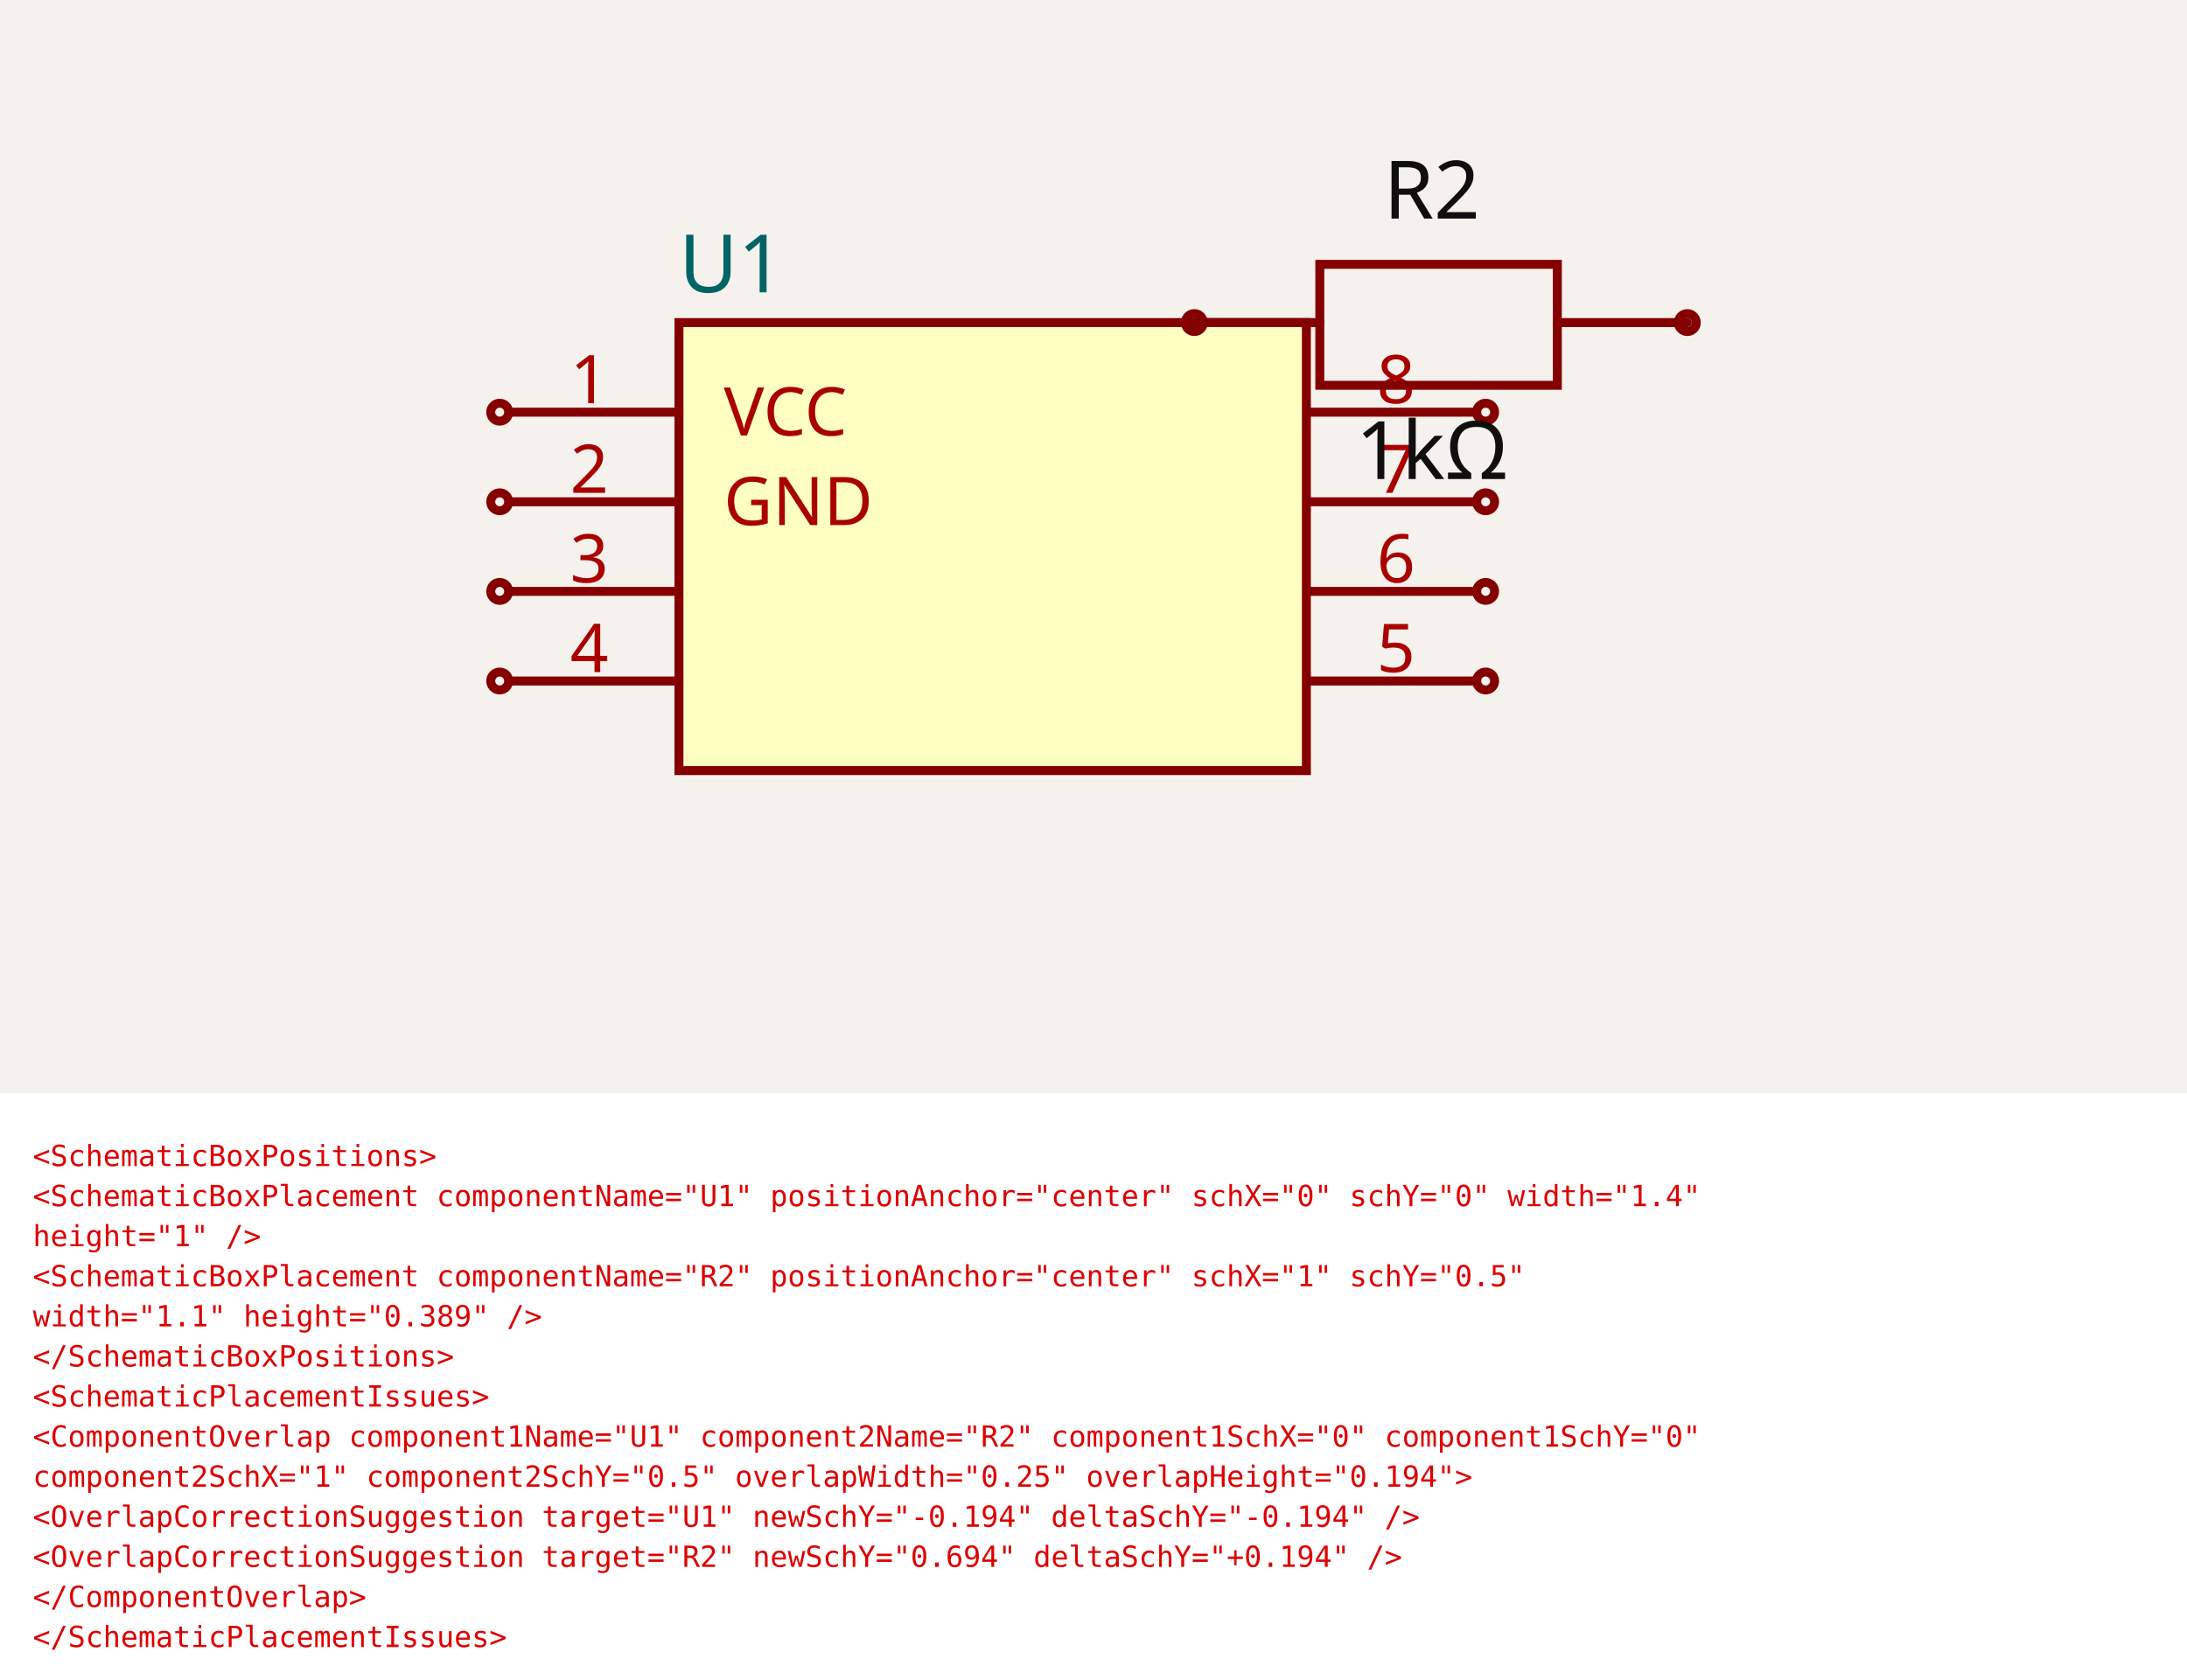
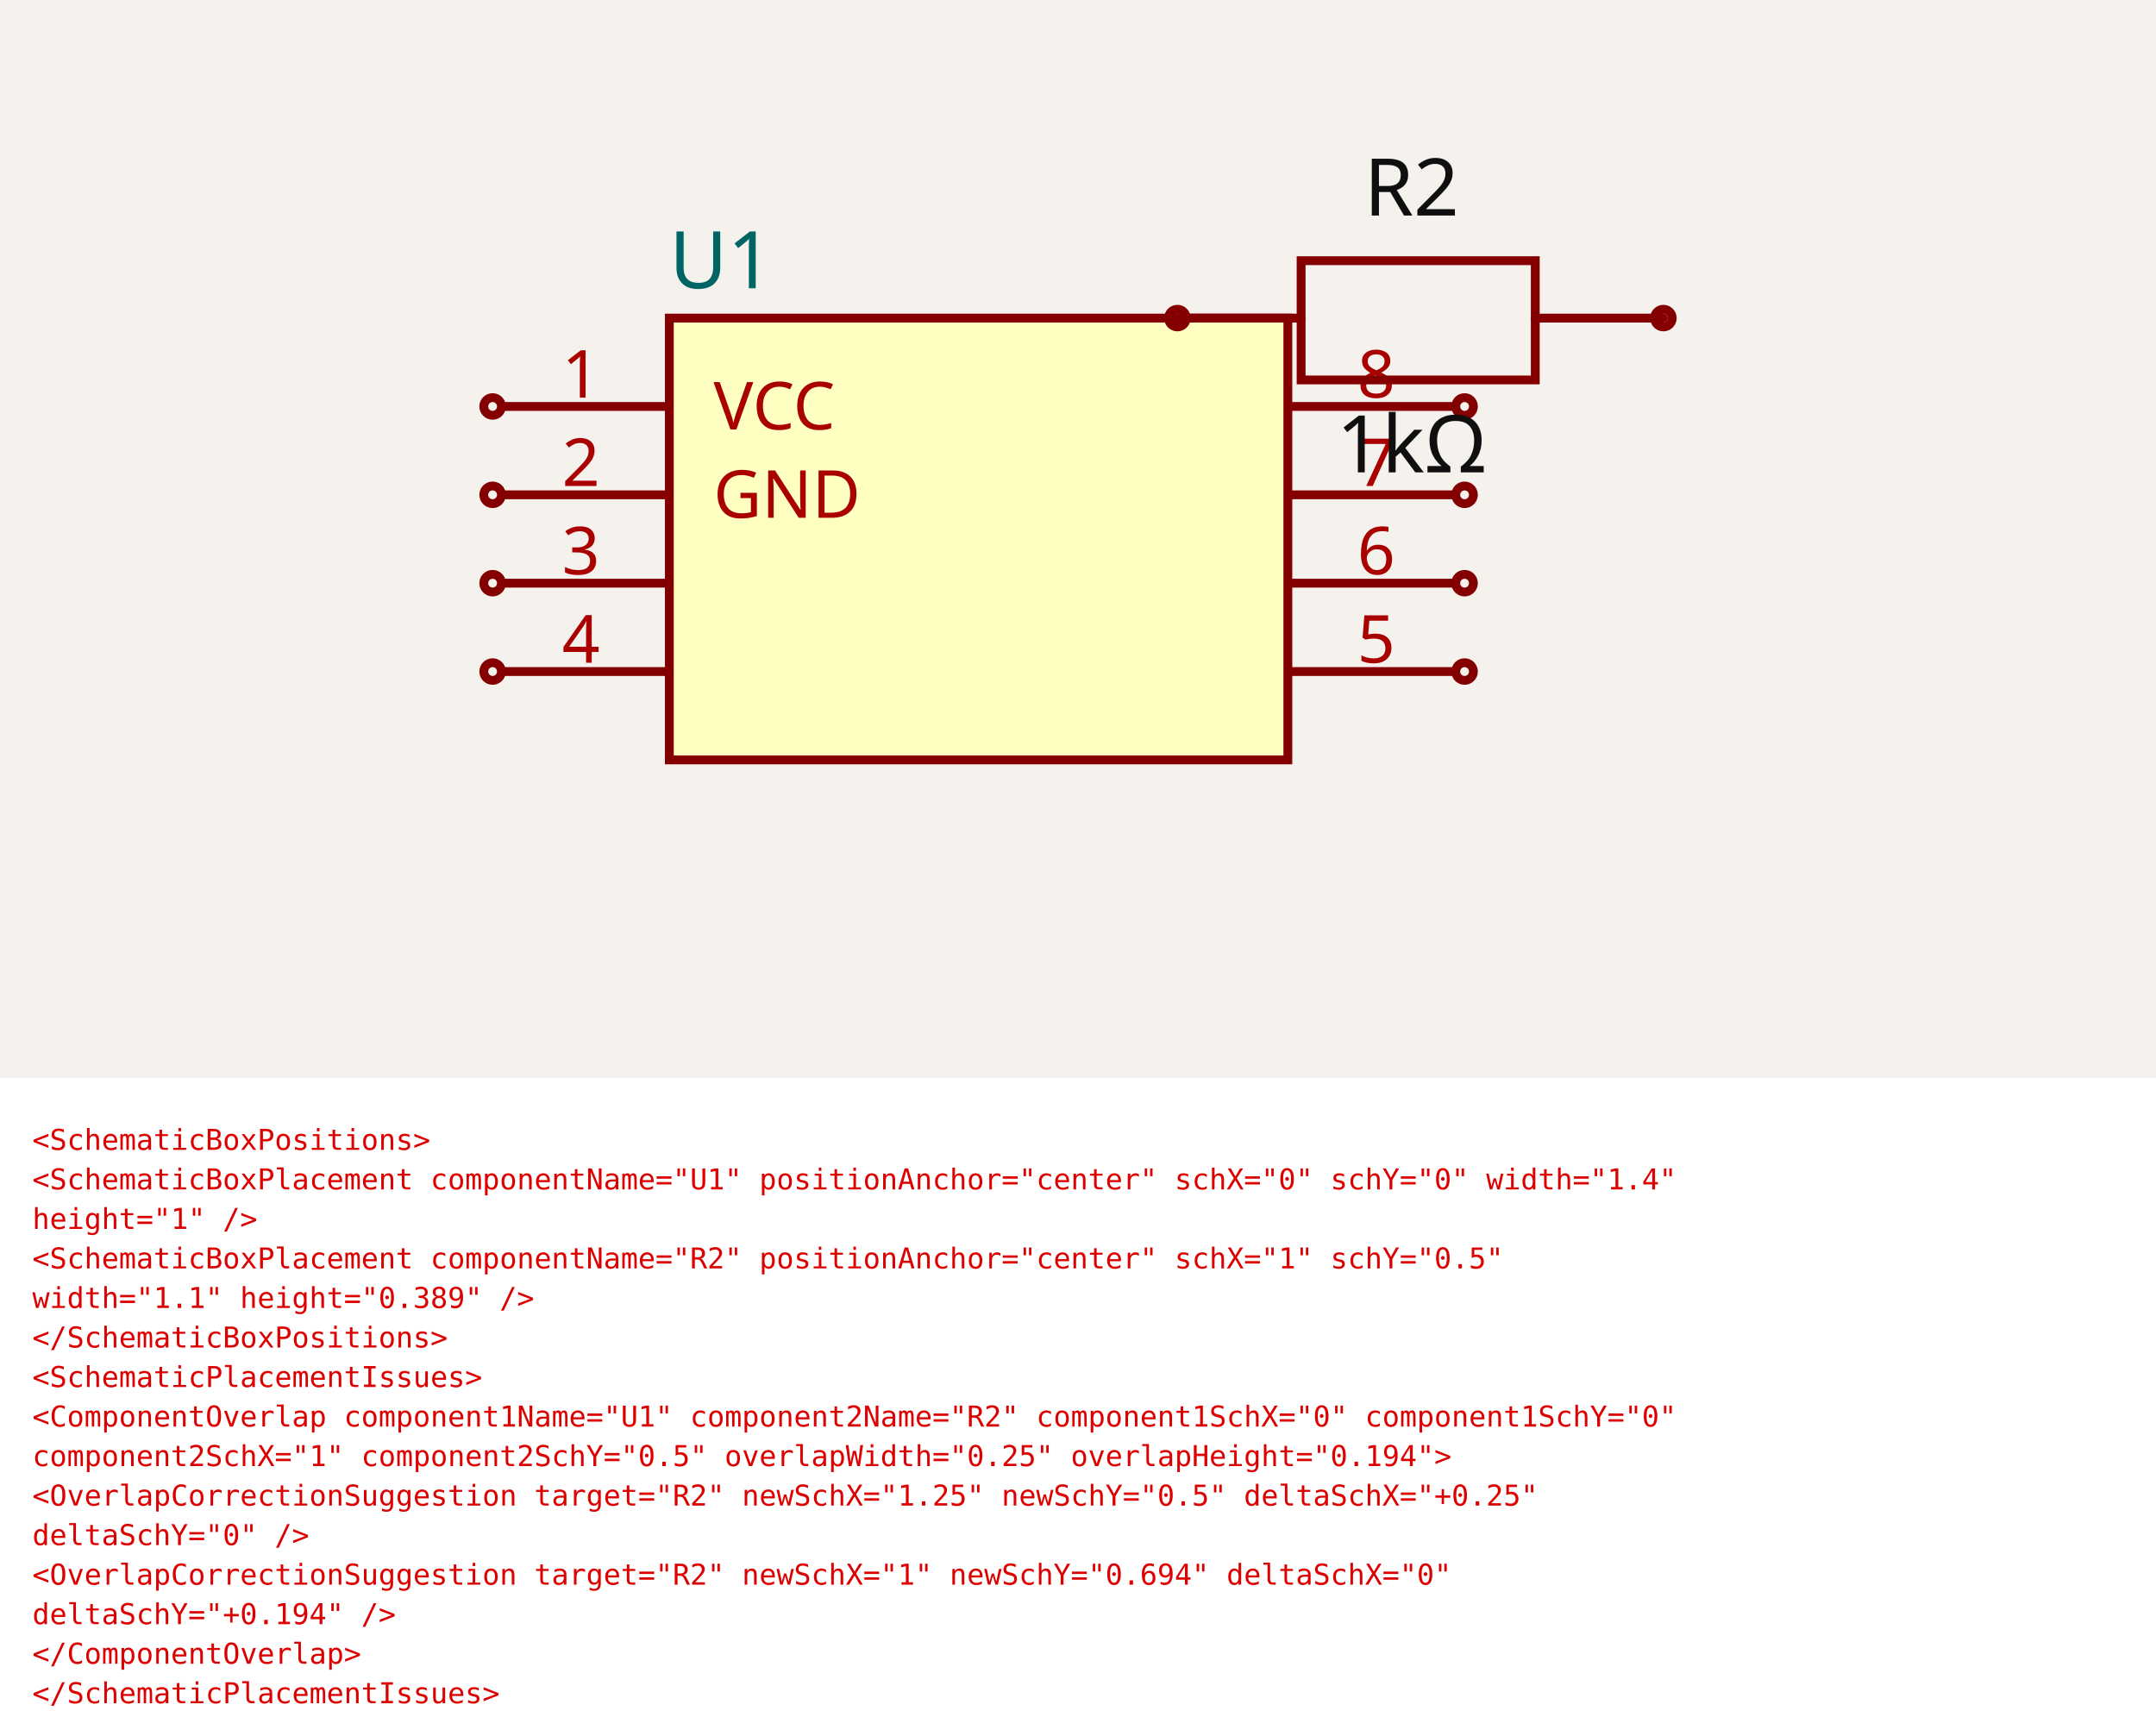
- <svg xmlns="http://www.w3.org/2000/svg" width="1200" height="922" viewBox="0 0 1200 922" role="img" aria-label="schematic analysis fixture">
+ <svg xmlns="http://www.w3.org/2000/svg" width="1200" height="966" viewBox="0 0 1200 966" role="img" aria-label="schematic analysis fixture">
  <g transform="translate(0, 0)">
    <style>
              .boundary { fill: rgb(245, 241, 237); }
              .schematic-boundary { fill: none; stroke: #fff; }
              .component { fill: none; stroke: rgb(132, 0, 0); }
              .chip { fill: rgb(255, 255, 194); stroke: rgb(132, 0, 0); }
              .component-pin { fill: none; stroke: rgb(132, 0, 0); }
              /* Basic per-trace hover fallback */
              .trace:hover {
                filter: invert(1);
              }
              .trace:hover .trace-crossing-outline {
                opacity: 0;
              }
              .trace:hover .trace-junction {
                filter: invert(1);
              }
              /* Net-hover highlighting: when a trace or its overlays are hovered,
                 invert color for all traces (base + overlays) sharing the same
                 subcircuit connectivity key. Also hide crossing outline during hover. */
              
              .text { font-family: sans-serif; fill: rgb(0, 150, 0); }
              .pin-number { fill: rgb(169, 0, 0); }
              .port-label { fill: rgb(0, 100, 100); }
              .component-name { fill: rgb(0, 100, 100); }
            </style>
    <rect class="boundary" x="0" y="0" width="1200" height="600" />
    <g data-circuit-json-type="schematic_component" data-schematic-component-id="schematic_component_0">
      <rect class="component chip" x="372.541" y="177.049" width="344.262" height="245.902" stroke-width="4.918px" fill="rgb(255, 255, 194)" stroke="rgb(132, 0, 0)" />
      <rect class="component-overlay" x="372.541" y="177.049" width="344.262" height="245.902" fill="transparent" />
      <text x="372.541" y="454.918" fill="#006464" text-anchor="start" dominant-baseline="middle" font-family="sans-serif" font-size="44.262px" transform="rotate(0, 372.541, 454.918)" />
      <text x="372.541" y="145.082" fill="#006464" text-anchor="start" dominant-baseline="middle" font-family="sans-serif" font-size="44.262px" transform="rotate(0, 372.541, 145.082)">U1</text>
      <line class="component-pin" x1="372.541" y1="226.23" x2="279.098" y2="226.23" stroke-width="4.918px" />
      <g data-schematic-port-id="source_port_0">
        <circle class="component-pin" cx="274.18" cy="226.23" r="4.918" stroke-width="4.918px" />
        <rect x="269.262" y="221.311" width="9.836" height="9.836" opacity="0" />
      </g>
      <text class="pin-number" x="323.361" y="221.311" style="font-family: sans-serif;" fill="rgb(169, 0, 0)" text-anchor="middle" dominant-baseline="auto" font-size="36.885px" transform="">1</text>
      <text class="pin-number" x="397.131" y="226.23" style="font-family: sans-serif;" fill="rgb(169, 0, 0)" text-anchor="start" dominant-baseline="middle" font-size="36.885px" transform="">VCC</text>
      <line class="component-pin" x1="372.541" y1="275.41" x2="279.098" y2="275.41" stroke-width="4.918px" />
      <g data-schematic-port-id="source_port_1">
        <circle class="component-pin" cx="274.18" cy="275.41" r="4.918" stroke-width="4.918px" />
        <rect x="269.262" y="270.492" width="9.836" height="9.836" opacity="0" />
      </g>
      <text class="pin-number" x="323.361" y="270.492" style="font-family: sans-serif;" fill="rgb(169, 0, 0)" text-anchor="middle" dominant-baseline="auto" font-size="36.885px" transform="">2</text>
      <text class="pin-number" x="397.131" y="275.41" style="font-family: sans-serif;" fill="rgb(169, 0, 0)" text-anchor="start" dominant-baseline="middle" font-size="36.885px" transform="">GND</text>
      <line class="component-pin" x1="372.541" y1="324.59" x2="279.098" y2="324.59" stroke-width="4.918px" />
      <g data-schematic-port-id="source_port_2">
        <circle class="component-pin" cx="274.18" cy="324.59" r="4.918" stroke-width="4.918px" />
        <rect x="269.262" y="319.672" width="9.836" height="9.836" opacity="0" />
      </g>
      <text class="pin-number" x="323.361" y="319.672" style="font-family: sans-serif;" fill="rgb(169, 0, 0)" text-anchor="middle" dominant-baseline="auto" font-size="36.885px" transform="">3</text>
      <line class="component-pin" x1="372.541" y1="373.77" x2="279.098" y2="373.77" stroke-width="4.918px" />
      <g data-schematic-port-id="source_port_3">
        <circle class="component-pin" cx="274.18" cy="373.77" r="4.918" stroke-width="4.918px" />
        <rect x="269.262" y="368.852" width="9.836" height="9.836" opacity="0" />
      </g>
      <text class="pin-number" x="323.361" y="368.852" style="font-family: sans-serif;" fill="rgb(169, 0, 0)" text-anchor="middle" dominant-baseline="auto" font-size="36.885px" transform="">4</text>
      <line class="component-pin" x1="716.803" y1="373.77" x2="810.246" y2="373.77" stroke-width="4.918px" />
      <g data-schematic-port-id="source_port_4">
        <circle class="component-pin" cx="815.164" cy="373.77" r="4.918" stroke-width="4.918px" />
        <rect x="810.246" y="368.852" width="9.836" height="9.836" opacity="0" />
      </g>
      <text class="pin-number" x="765.984" y="368.852" style="font-family: sans-serif;" fill="rgb(169, 0, 0)" text-anchor="middle" dominant-baseline="auto" font-size="36.885px" transform="">5</text>
      <line class="component-pin" x1="716.803" y1="324.59" x2="810.246" y2="324.59" stroke-width="4.918px" />
      <g data-schematic-port-id="source_port_5">
        <circle class="component-pin" cx="815.164" cy="324.59" r="4.918" stroke-width="4.918px" />
        <rect x="810.246" y="319.672" width="9.836" height="9.836" opacity="0" />
      </g>
      <text class="pin-number" x="765.984" y="319.672" style="font-family: sans-serif;" fill="rgb(169, 0, 0)" text-anchor="middle" dominant-baseline="auto" font-size="36.885px" transform="">6</text>
      <line class="component-pin" x1="716.803" y1="275.41" x2="810.246" y2="275.41" stroke-width="4.918px" />
      <g data-schematic-port-id="source_port_6">
        <circle class="component-pin" cx="815.164" cy="275.41" r="4.918" stroke-width="4.918px" />
        <rect x="810.246" y="270.492" width="9.836" height="9.836" opacity="0" />
      </g>
      <text class="pin-number" x="765.984" y="270.492" style="font-family: sans-serif;" fill="rgb(169, 0, 0)" text-anchor="middle" dominant-baseline="auto" font-size="36.885px" transform="">7</text>
      <line class="component-pin" x1="716.803" y1="226.23" x2="810.246" y2="226.23" stroke-width="4.918px" />
      <g data-schematic-port-id="source_port_7">
        <circle class="component-pin" cx="815.164" cy="226.23" r="4.918" stroke-width="4.918px" />
        <rect x="810.246" y="221.311" width="9.836" height="9.836" opacity="0" />
      </g>
      <text class="pin-number" x="765.984" y="221.311" style="font-family: sans-serif;" fill="rgb(169, 0, 0)" text-anchor="middle" dominant-baseline="auto" font-size="36.885px" transform="">8</text>
    </g>
    <g data-circuit-json-type="schematic_component" data-schematic-component-id="schematic_component_1">
      <rect class="component-overlay" x="655.328" y="145.082" width="270.492" height="66.393" fill="transparent" />
      <path d="M 655.328 177.049 L 724.18 177.049" stroke="rgb(132, 0, 0)" fill="none" stroke-width="4.918px" stroke-linecap="round" />
      <path d="M 854.508 177.049 L 925.82 177.049" stroke="rgb(132, 0, 0)" fill="none" stroke-width="4.918px" stroke-linecap="round" />
      <path d="M 790.574 145.082 L 854.508 145.082 L 854.508 211.475 L 724.18 211.475 L 724.18 145.082 L 790.574 145.082" stroke="rgb(132, 0, 0)" fill="none" stroke-width="4.918px" stroke-linecap="round" />
      <text x="785.656" y="132.921" stroke="rgb(245, 241, 237)" stroke-width="4.918px" paint-order="stroke" fill="rgb(15, 15, 15)" font-family="sans-serif" text-anchor="middle" dominant-baseline="ideographic" font-size="44.262px">R2</text>
      <text x="785.656" y="228.555" fill="rgb(15, 15, 15)" font-family="sans-serif" text-anchor="middle" dominant-baseline="hanging" font-size="44.262px">1kΩ</text>
      <circle cx="655.328" cy="177.049" r="4.918px" stroke-width="4.918px" fill="none" stroke="rgb(132, 0, 0)" />
      <circle cx="925.82" cy="177.049" r="4.918px" stroke-width="4.918px" fill="none" stroke="rgb(132, 0, 0)" />
    </g>
    <g class="schematic-port-hover" data-schematic-port-id="source_port_0">
      <circle cx="274.18" cy="226.23" r="9.836" fill="red" opacity="0" />
    </g>
    <g class="schematic-port-hover" data-schematic-port-id="source_port_1">
      <circle cx="274.18" cy="275.41" r="9.836" fill="red" opacity="0" />
    </g>
    <g class="schematic-port-hover" data-schematic-port-id="source_port_2">
      <circle cx="274.18" cy="324.59" r="9.836" fill="red" opacity="0" />
    </g>
    <g class="schematic-port-hover" data-schematic-port-id="source_port_3">
      <circle cx="274.18" cy="373.77" r="9.836" fill="red" opacity="0" />
    </g>
    <g class="schematic-port-hover" data-schematic-port-id="source_port_4">
      <circle cx="815.164" cy="373.77" r="9.836" fill="red" opacity="0" />
    </g>
    <g class="schematic-port-hover" data-schematic-port-id="source_port_5">
      <circle cx="815.164" cy="324.59" r="9.836" fill="red" opacity="0" />
    </g>
    <g class="schematic-port-hover" data-schematic-port-id="source_port_6">
      <circle cx="815.164" cy="275.41" r="9.836" fill="red" opacity="0" />
    </g>
    <g class="schematic-port-hover" data-schematic-port-id="source_port_7">
      <circle cx="815.164" cy="226.23" r="9.836" fill="red" opacity="0" />
    </g>
    <g class="schematic-port-hover" data-schematic-port-id="source_port_8">
      <circle cx="655.328" cy="177.049" r="9.836" fill="red" opacity="0" />
    </g>
    <g class="schematic-port-hover" data-schematic-port-id="source_port_9">
      <circle cx="925.82" cy="177.049" r="9.836" fill="red" opacity="0" />
    </g>
  </g>
  <g transform="translate(0, 600) scale(1, 1) translate(0, 0)">
    <rect width="100%" height="100%" fill="#fff" />
    <text x="18" y="40" fill="#d00" font-family="Menlo, Consolas, monospace" font-size="16">
      <tspan x="18" dy="0">&lt;SchematicBoxPositions&gt;</tspan>
      <tspan x="18" dy="22">&lt;SchematicBoxPlacement componentName="U1" positionAnchor="center" schX="0" schY="0" width="1.4"</tspan>
      <tspan x="18" dy="22">  height="1" /&gt;</tspan>
      <tspan x="18" dy="22">&lt;SchematicBoxPlacement componentName="R2" positionAnchor="center" schX="1" schY="0.5"</tspan>
      <tspan x="18" dy="22">  width="1.1" height="0.389" /&gt;</tspan>
      <tspan x="18" dy="22">&lt;/SchematicBoxPositions&gt;</tspan>
      <tspan x="18" dy="22">&lt;SchematicPlacementIssues&gt;</tspan>
      <tspan x="18" dy="22">&lt;ComponentOverlap component1Name="U1" component2Name="R2" component1SchX="0" component1SchY="0"</tspan>
      <tspan x="18" dy="22">  component2SchX="1" component2SchY="0.5" overlapWidth="0.25" overlapHeight="0.194"&gt;</tspan>
-       <tspan x="18" dy="22">&lt;OverlapCorrectionSuggestion target="U1" newSchY="-0.194" deltaSchY="-0.194" /&gt;</tspan>
-       <tspan x="18" dy="22">&lt;OverlapCorrectionSuggestion target="R2" newSchY="0.694" deltaSchY="+0.194" /&gt;</tspan>
+       <tspan x="18" dy="22">&lt;OverlapCorrectionSuggestion target="R2" newSchX="1.25" newSchY="0.5" deltaSchX="+0.25"</tspan>
+       <tspan x="18" dy="22">  deltaSchY="0" /&gt;</tspan>
+       <tspan x="18" dy="22">&lt;OverlapCorrectionSuggestion target="R2" newSchX="1" newSchY="0.694" deltaSchX="0"</tspan>
+       <tspan x="18" dy="22">  deltaSchY="+0.194" /&gt;</tspan>
      <tspan x="18" dy="22">&lt;/ComponentOverlap&gt;</tspan>
      <tspan x="18" dy="22">&lt;/SchematicPlacementIssues&gt;</tspan>
    </text>
  </g>
</svg>
